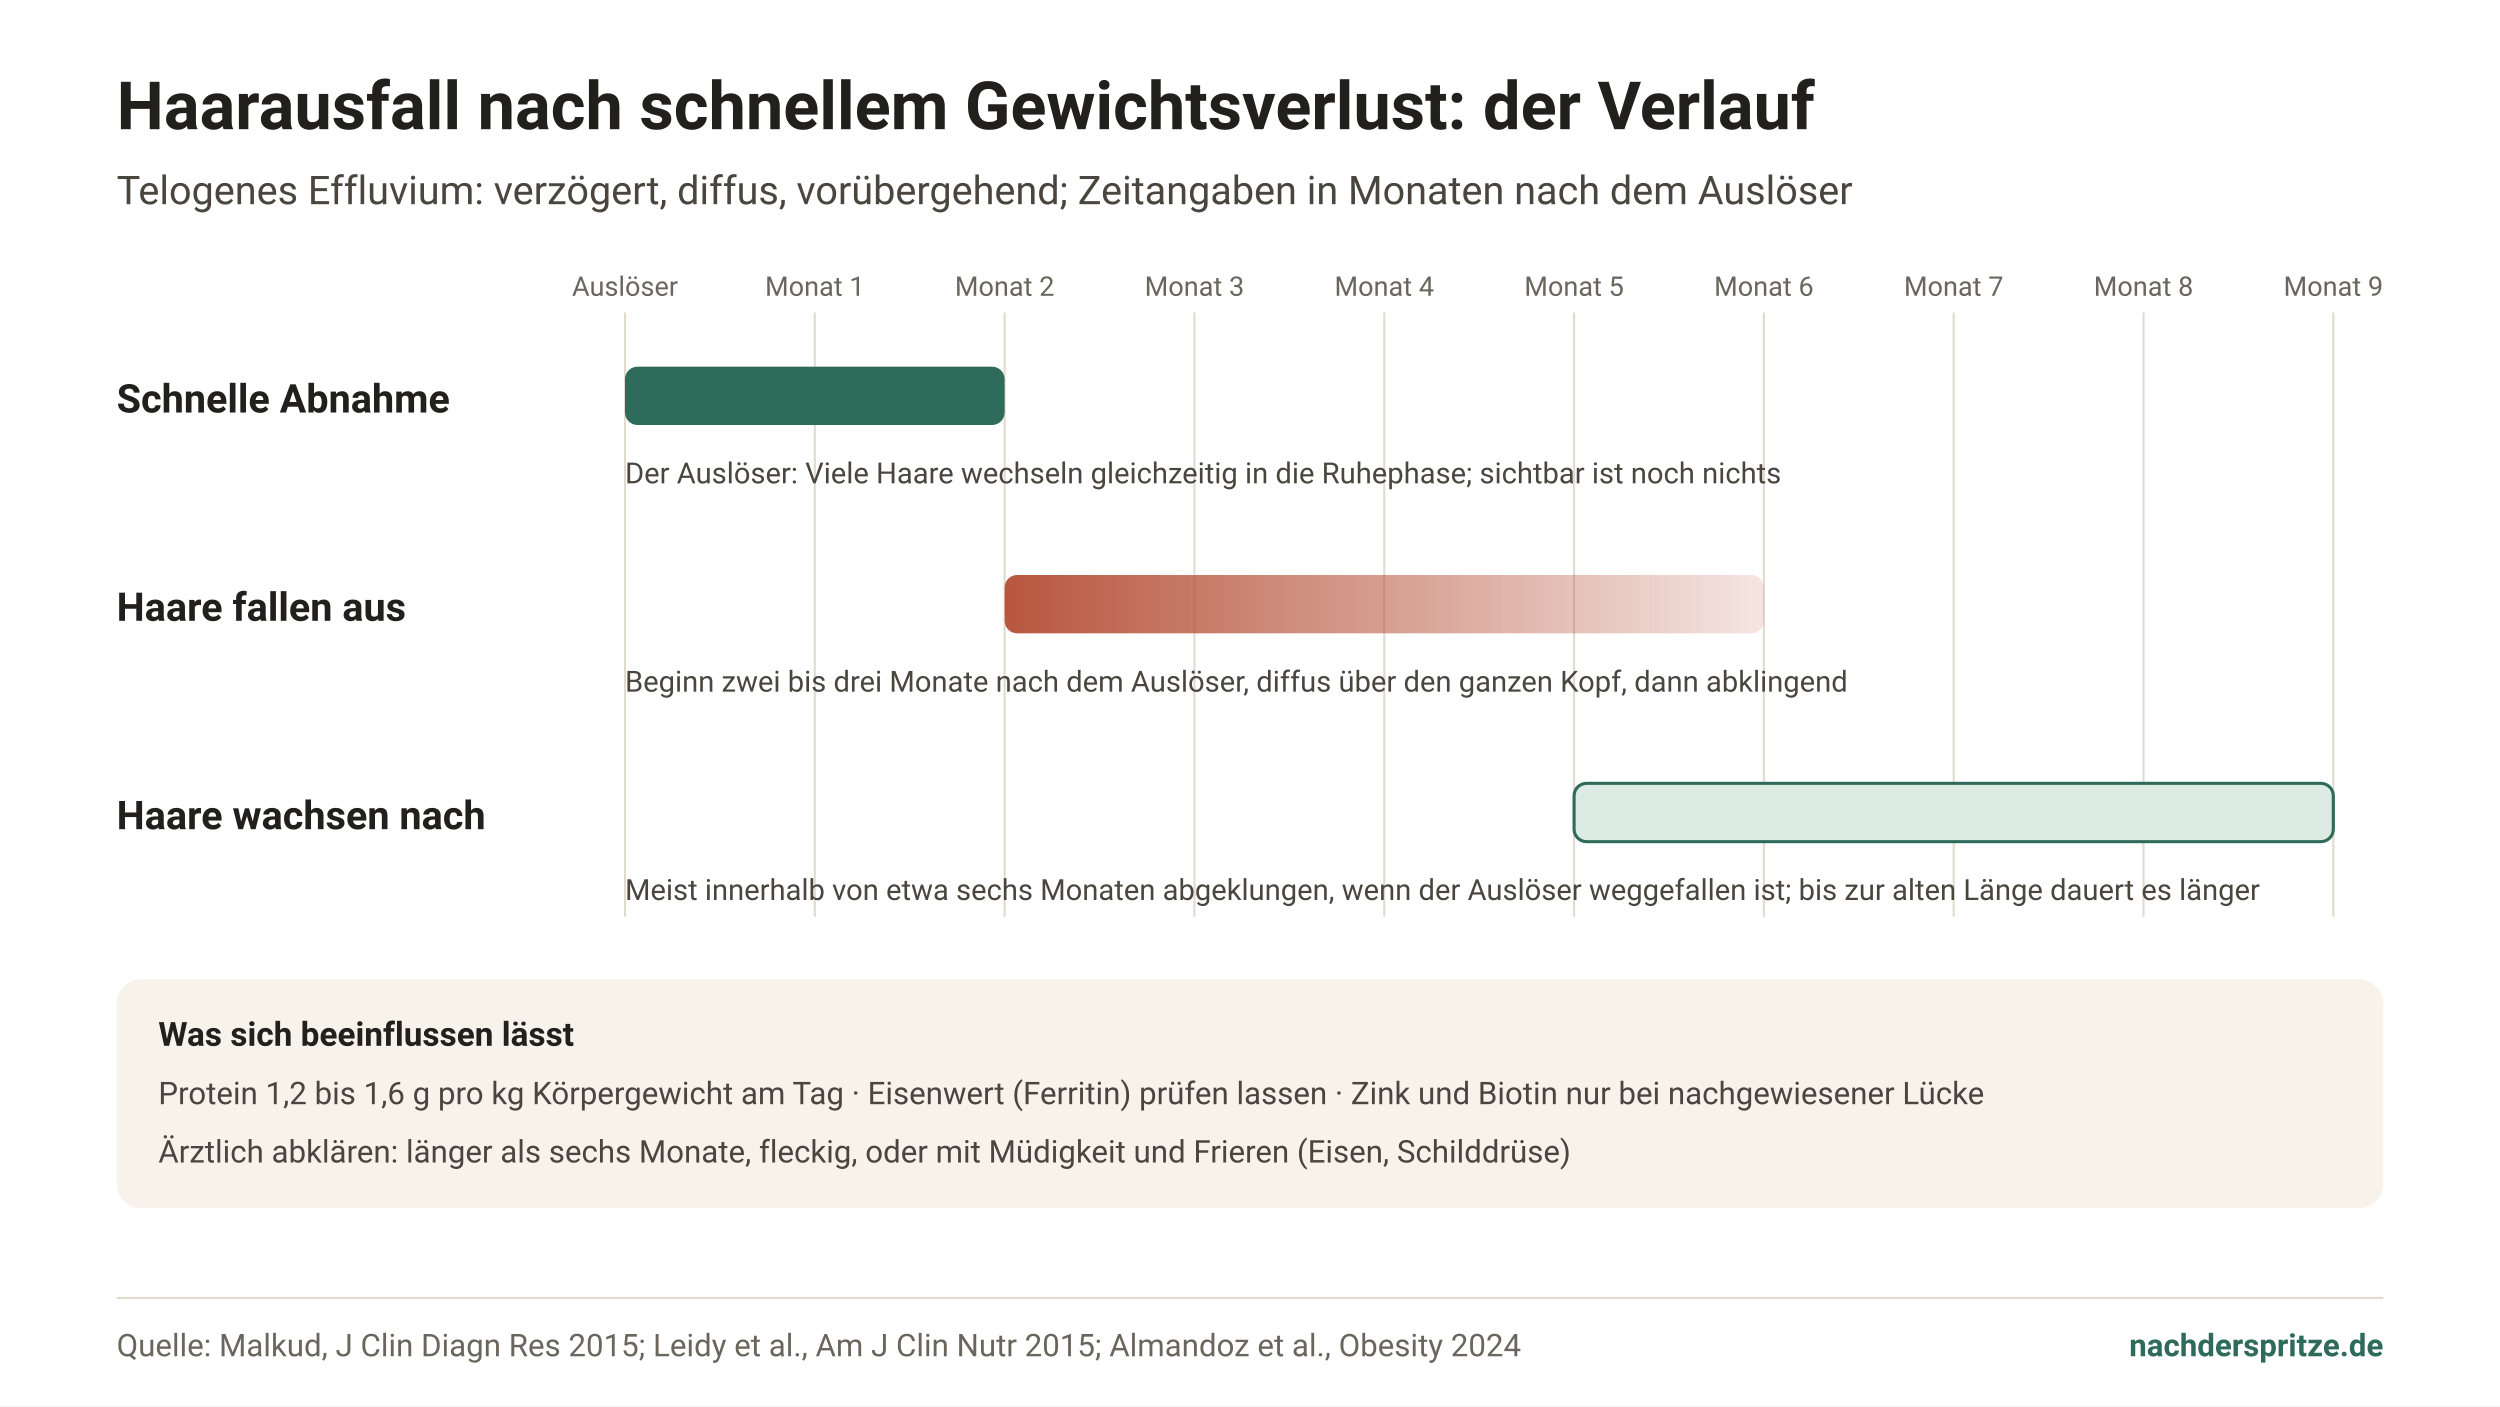
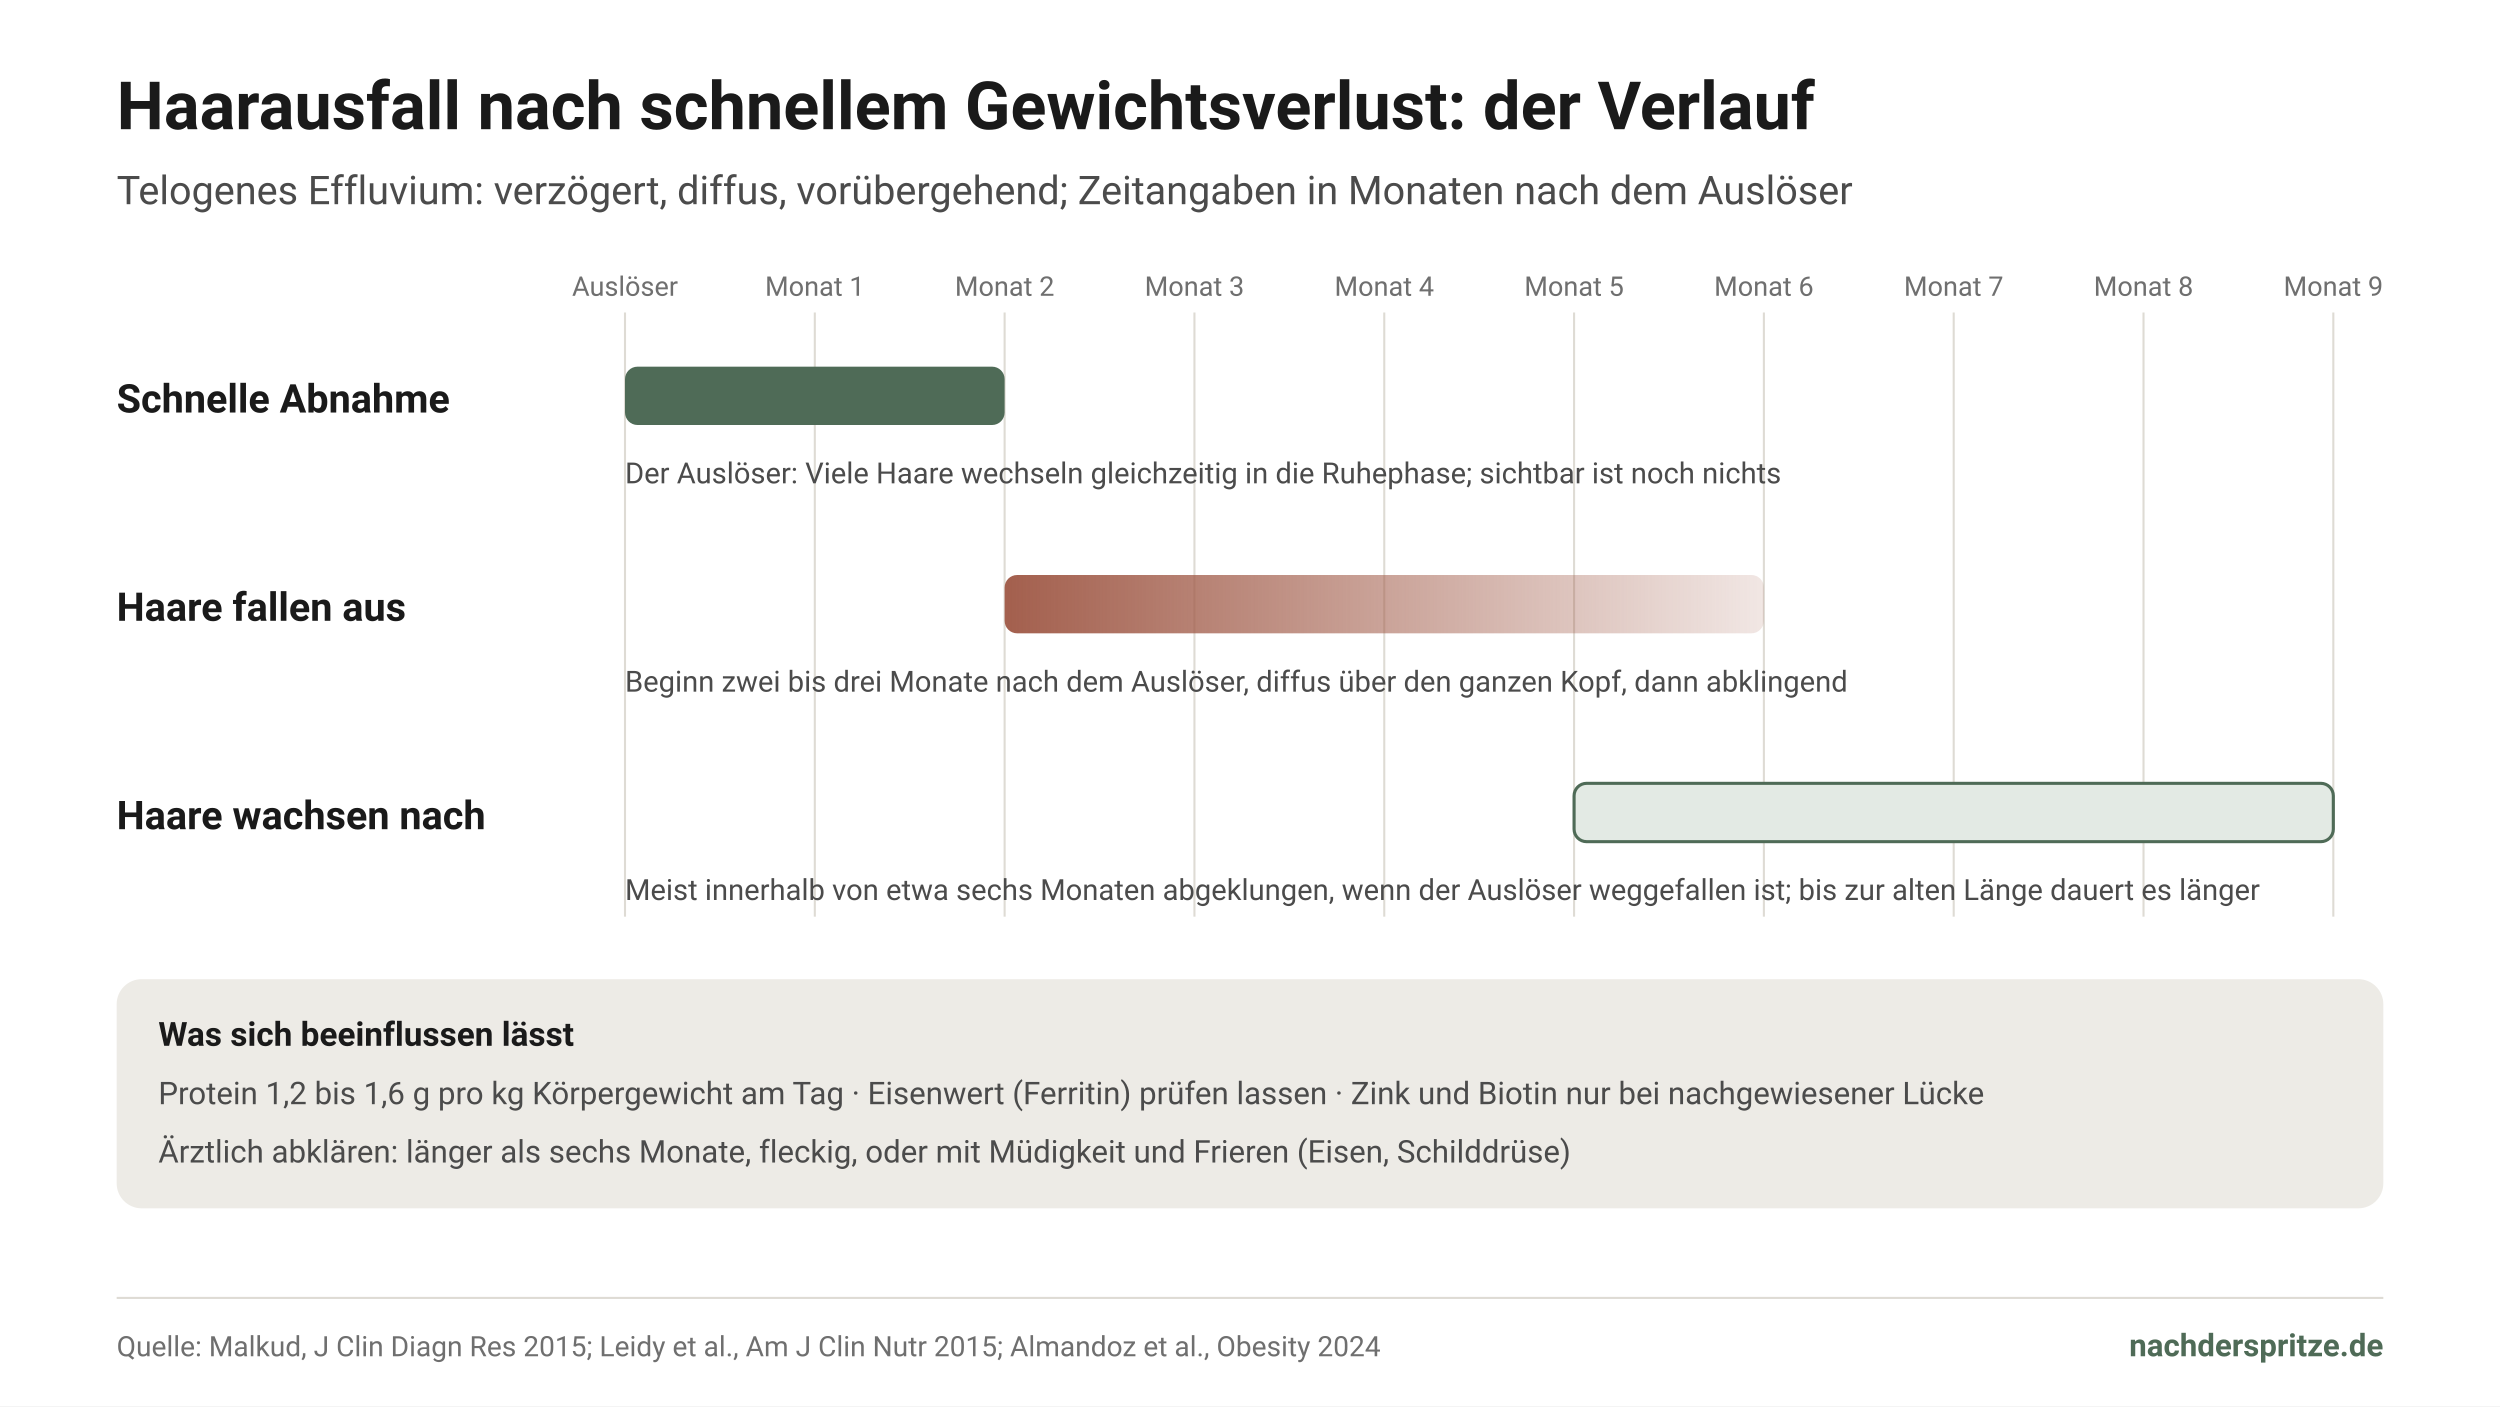
- <svg xmlns="http://www.w3.org/2000/svg" width="1200" height="675" viewBox="0 0 1200 675" role="img" aria-labelledby="t d" font-family="system-ui, -apple-system, 'Segoe UI', Roboto, Helvetica, Arial, sans-serif">
+ <svg xmlns="http://www.w3.org/2000/svg" width="1200" height="675" viewBox="0 0 1200 675" role="img" aria-labelledby="t d" font-family="'Hanken Grotesk Variable', 'Hanken Grotesk', system-ui, -apple-system, 'Segoe UI', Roboto, Helvetica, Arial, sans-serif">
  <rect width="1200" height="675" fill="#ffffff" />
-   <text x="56" y="62" font-size="32" font-weight="700" fill="#22201c" text-anchor="start">Haarausfall nach schnellem Gewichtsverlust: der Verlauf</text>
-   <text x="56" y="98" font-size="19" font-weight="400" fill="#4a463f" text-anchor="start">Telogenes Effluvium: verzögert, diffus, vorübergehend; Zeitangaben in Monaten nach dem Auslöser</text>
-   <line x1="300" y1="150" x2="300" y2="440" stroke="#e2dace" stroke-width="1" />
-   <text x="300" y="142" font-size="13" font-weight="400" fill="#6b665d" text-anchor="middle">Auslöser</text>
-   <line x1="391.111" y1="150" x2="391.111" y2="440" stroke="#e2dace" stroke-width="1" />
-   <text x="391.111" y="142" font-size="13" font-weight="400" fill="#6b665d" text-anchor="middle">Monat 1</text>
-   <line x1="482.222" y1="150" x2="482.222" y2="440" stroke="#e2dace" stroke-width="1" />
-   <text x="482.222" y="142" font-size="13" font-weight="400" fill="#6b665d" text-anchor="middle">Monat 2</text>
-   <line x1="573.333" y1="150" x2="573.333" y2="440" stroke="#e2dace" stroke-width="1" />
-   <text x="573.333" y="142" font-size="13" font-weight="400" fill="#6b665d" text-anchor="middle">Monat 3</text>
-   <line x1="664.444" y1="150" x2="664.444" y2="440" stroke="#e2dace" stroke-width="1" />
-   <text x="664.444" y="142" font-size="13" font-weight="400" fill="#6b665d" text-anchor="middle">Monat 4</text>
-   <line x1="755.556" y1="150" x2="755.556" y2="440" stroke="#e2dace" stroke-width="1" />
-   <text x="755.556" y="142" font-size="13" font-weight="400" fill="#6b665d" text-anchor="middle">Monat 5</text>
-   <line x1="846.667" y1="150" x2="846.667" y2="440" stroke="#e2dace" stroke-width="1" />
-   <text x="846.667" y="142" font-size="13" font-weight="400" fill="#6b665d" text-anchor="middle">Monat 6</text>
-   <line x1="937.778" y1="150" x2="937.778" y2="440" stroke="#e2dace" stroke-width="1" />
-   <text x="937.778" y="142" font-size="13" font-weight="400" fill="#6b665d" text-anchor="middle">Monat 7</text>
-   <line x1="1028.889" y1="150" x2="1028.889" y2="440" stroke="#e2dace" stroke-width="1" />
-   <text x="1028.889" y="142" font-size="13" font-weight="400" fill="#6b665d" text-anchor="middle">Monat 8</text>
-   <line x1="1120" y1="150" x2="1120" y2="440" stroke="#e2dace" stroke-width="1" />
-   <text x="1120" y="142" font-size="13" font-weight="400" fill="#6b665d" text-anchor="middle">Monat 9</text>
+   <text x="56" y="62" font-size="32" font-weight="700" fill="#1a1a1a" text-anchor="start">Haarausfall nach schnellem Gewichtsverlust: der Verlauf</text>
+   <text x="56" y="98" font-size="19" font-weight="400" fill="#4b4b4b" text-anchor="start">Telogenes Effluvium: verzögert, diffus, vorübergehend; Zeitangaben in Monaten nach dem Auslöser</text>
+   <line x1="300" y1="150" x2="300" y2="440" stroke="#dedbd4" stroke-width="1" />
+   <text x="300" y="142" font-size="13" font-weight="400" fill="#6f6f6f" text-anchor="middle">Auslöser</text>
+   <line x1="391.111" y1="150" x2="391.111" y2="440" stroke="#dedbd4" stroke-width="1" />
+   <text x="391.111" y="142" font-size="13" font-weight="400" fill="#6f6f6f" text-anchor="middle">Monat 1</text>
+   <line x1="482.222" y1="150" x2="482.222" y2="440" stroke="#dedbd4" stroke-width="1" />
+   <text x="482.222" y="142" font-size="13" font-weight="400" fill="#6f6f6f" text-anchor="middle">Monat 2</text>
+   <line x1="573.333" y1="150" x2="573.333" y2="440" stroke="#dedbd4" stroke-width="1" />
+   <text x="573.333" y="142" font-size="13" font-weight="400" fill="#6f6f6f" text-anchor="middle">Monat 3</text>
+   <line x1="664.444" y1="150" x2="664.444" y2="440" stroke="#dedbd4" stroke-width="1" />
+   <text x="664.444" y="142" font-size="13" font-weight="400" fill="#6f6f6f" text-anchor="middle">Monat 4</text>
+   <line x1="755.556" y1="150" x2="755.556" y2="440" stroke="#dedbd4" stroke-width="1" />
+   <text x="755.556" y="142" font-size="13" font-weight="400" fill="#6f6f6f" text-anchor="middle">Monat 5</text>
+   <line x1="846.667" y1="150" x2="846.667" y2="440" stroke="#dedbd4" stroke-width="1" />
+   <text x="846.667" y="142" font-size="13" font-weight="400" fill="#6f6f6f" text-anchor="middle">Monat 6</text>
+   <line x1="937.778" y1="150" x2="937.778" y2="440" stroke="#dedbd4" stroke-width="1" />
+   <text x="937.778" y="142" font-size="13" font-weight="400" fill="#6f6f6f" text-anchor="middle">Monat 7</text>
+   <line x1="1028.889" y1="150" x2="1028.889" y2="440" stroke="#dedbd4" stroke-width="1" />
+   <text x="1028.889" y="142" font-size="13" font-weight="400" fill="#6f6f6f" text-anchor="middle">Monat 8</text>
+   <line x1="1120" y1="150" x2="1120" y2="440" stroke="#dedbd4" stroke-width="1" />
+   <text x="1120" y="142" font-size="13" font-weight="400" fill="#6f6f6f" text-anchor="middle">Monat 9</text>
  <defs>
    <linearGradient id="hair" x1="0" x2="1" y1="0" y2="0">
-       <stop offset="0" stop-color="#b8563e" />
-       <stop offset="1" stop-color="#b8563e" stop-opacity="0.15" />
+       <stop offset="0" stop-color="#a35f4d" />
+       <stop offset="1" stop-color="#a35f4d" stop-opacity="0.15" />
    </linearGradient>
  </defs>
-   <text x="56" y="198" font-size="19" font-weight="700" fill="#22201c" text-anchor="start">Schnelle Abnahme</text>
-   <rect x="300" y="176" width="182.222" height="28" rx="6" fill="#2f6b5a" />
-   <text x="300" y="232" font-size="14" font-weight="400" fill="#4a463f" text-anchor="start">Der Auslöser: Viele Haare wechseln gleichzeitig in die Ruhephase; sichtbar ist noch nichts</text>
-   <text x="56" y="298" font-size="19" font-weight="700" fill="#22201c" text-anchor="start">Haare fallen aus</text>
+   <text x="56" y="198" font-size="19" font-weight="700" fill="#1a1a1a" text-anchor="start">Schnelle Abnahme</text>
+   <rect x="300" y="176" width="182.222" height="28" rx="6" fill="#4f6b57" />
+   <text x="300" y="232" font-size="14" font-weight="400" fill="#4b4b4b" text-anchor="start">Der Auslöser: Viele Haare wechseln gleichzeitig in die Ruhephase; sichtbar ist noch nichts</text>
+   <text x="56" y="298" font-size="19" font-weight="700" fill="#1a1a1a" text-anchor="start">Haare fallen aus</text>
  <rect x="482.222" y="276" width="364.444" height="28" rx="6" fill="url(#hair)" />
-   <text x="300" y="332" font-size="14" font-weight="400" fill="#4a463f" text-anchor="start">Beginn zwei bis drei Monate nach dem Auslöser, diffus über den ganzen Kopf, dann abklingend</text>
-   <text x="56" y="398" font-size="19" font-weight="700" fill="#22201c" text-anchor="start">Haare wachsen nach</text>
-   <rect x="755.556" y="376" width="364.444" height="28" rx="6" fill="#dcebe4" stroke="#2f6b5a" stroke-width="1.5" />
-   <text x="300" y="432" font-size="14" font-weight="400" fill="#4a463f" text-anchor="start">Meist innerhalb von etwa sechs Monaten abgeklungen, wenn der Auslöser weggefallen ist; bis zur alten Länge dauert es länger</text>
-   <rect x="56" y="470" width="1088" height="110" rx="12" fill="#f7f2ea" />
-   <text x="76" y="502" font-size="16" font-weight="700" fill="#22201c" text-anchor="start">Was sich beeinflussen lässt</text>
-   <text x="76" y="530" font-size="15" font-weight="400" fill="#4a463f" text-anchor="start">Protein 1,2 bis 1,6 g pro kg Körpergewicht am Tag · Eisenwert (Ferritin) prüfen lassen · Zink und Biotin nur bei nachgewiesener Lücke</text>
-   <text x="76" y="558" font-size="15" font-weight="400" fill="#4a463f" text-anchor="start">Ärztlich abklären: länger als sechs Monate, fleckig, oder mit Müdigkeit und Frieren (Eisen, Schilddrüse)</text>
-   <line x1="56" y1="623" x2="1144" y2="623" stroke="#e2dace" stroke-width="1" />
-   <text x="56" y="651" font-size="15" font-weight="400" fill="#6b665d" text-anchor="start">Quelle: Malkud, J Clin Diagn Res 2015; Leidy et al., Am J Clin Nutr 2015; Almandoz et al., Obesity 2024</text>
-   <text x="1144" y="651" font-size="15" font-weight="600" fill="#2f6b5a" text-anchor="end">nachderspritze.de</text>
+   <text x="300" y="332" font-size="14" font-weight="400" fill="#4b4b4b" text-anchor="start">Beginn zwei bis drei Monate nach dem Auslöser, diffus über den ganzen Kopf, dann abklingend</text>
+   <text x="56" y="398" font-size="19" font-weight="700" fill="#1a1a1a" text-anchor="start">Haare wachsen nach</text>
+   <rect x="755.556" y="376" width="364.444" height="28" rx="6" fill="#e3eae4" stroke="#4f6b57" stroke-width="1.5" />
+   <text x="300" y="432" font-size="14" font-weight="400" fill="#4b4b4b" text-anchor="start">Meist innerhalb von etwa sechs Monaten abgeklungen, wenn der Auslöser weggefallen ist; bis zur alten Länge dauert es länger</text>
+   <rect x="56" y="470" width="1088" height="110" rx="12" fill="#edebe6" />
+   <text x="76" y="502" font-size="16" font-weight="700" fill="#1a1a1a" text-anchor="start">Was sich beeinflussen lässt</text>
+   <text x="76" y="530" font-size="15" font-weight="400" fill="#4b4b4b" text-anchor="start">Protein 1,2 bis 1,6 g pro kg Körpergewicht am Tag · Eisenwert (Ferritin) prüfen lassen · Zink und Biotin nur bei nachgewiesener Lücke</text>
+   <text x="76" y="558" font-size="15" font-weight="400" fill="#4b4b4b" text-anchor="start">Ärztlich abklären: länger als sechs Monate, fleckig, oder mit Müdigkeit und Frieren (Eisen, Schilddrüse)</text>
+   <line x1="56" y1="623" x2="1144" y2="623" stroke="#dedbd4" stroke-width="1" />
+   <text x="56" y="651" font-size="13.5" font-weight="400" fill="#6f6f6f" text-anchor="start">Quelle: Malkud, J Clin Diagn Res 2015; Leidy et al., Am J Clin Nutr 2015; Almandoz et al., Obesity 2024</text>
+   <text x="1144" y="651" font-size="15" font-weight="600" fill="#4f6b57" text-anchor="end">nachderspritze.de</text>
</svg>
